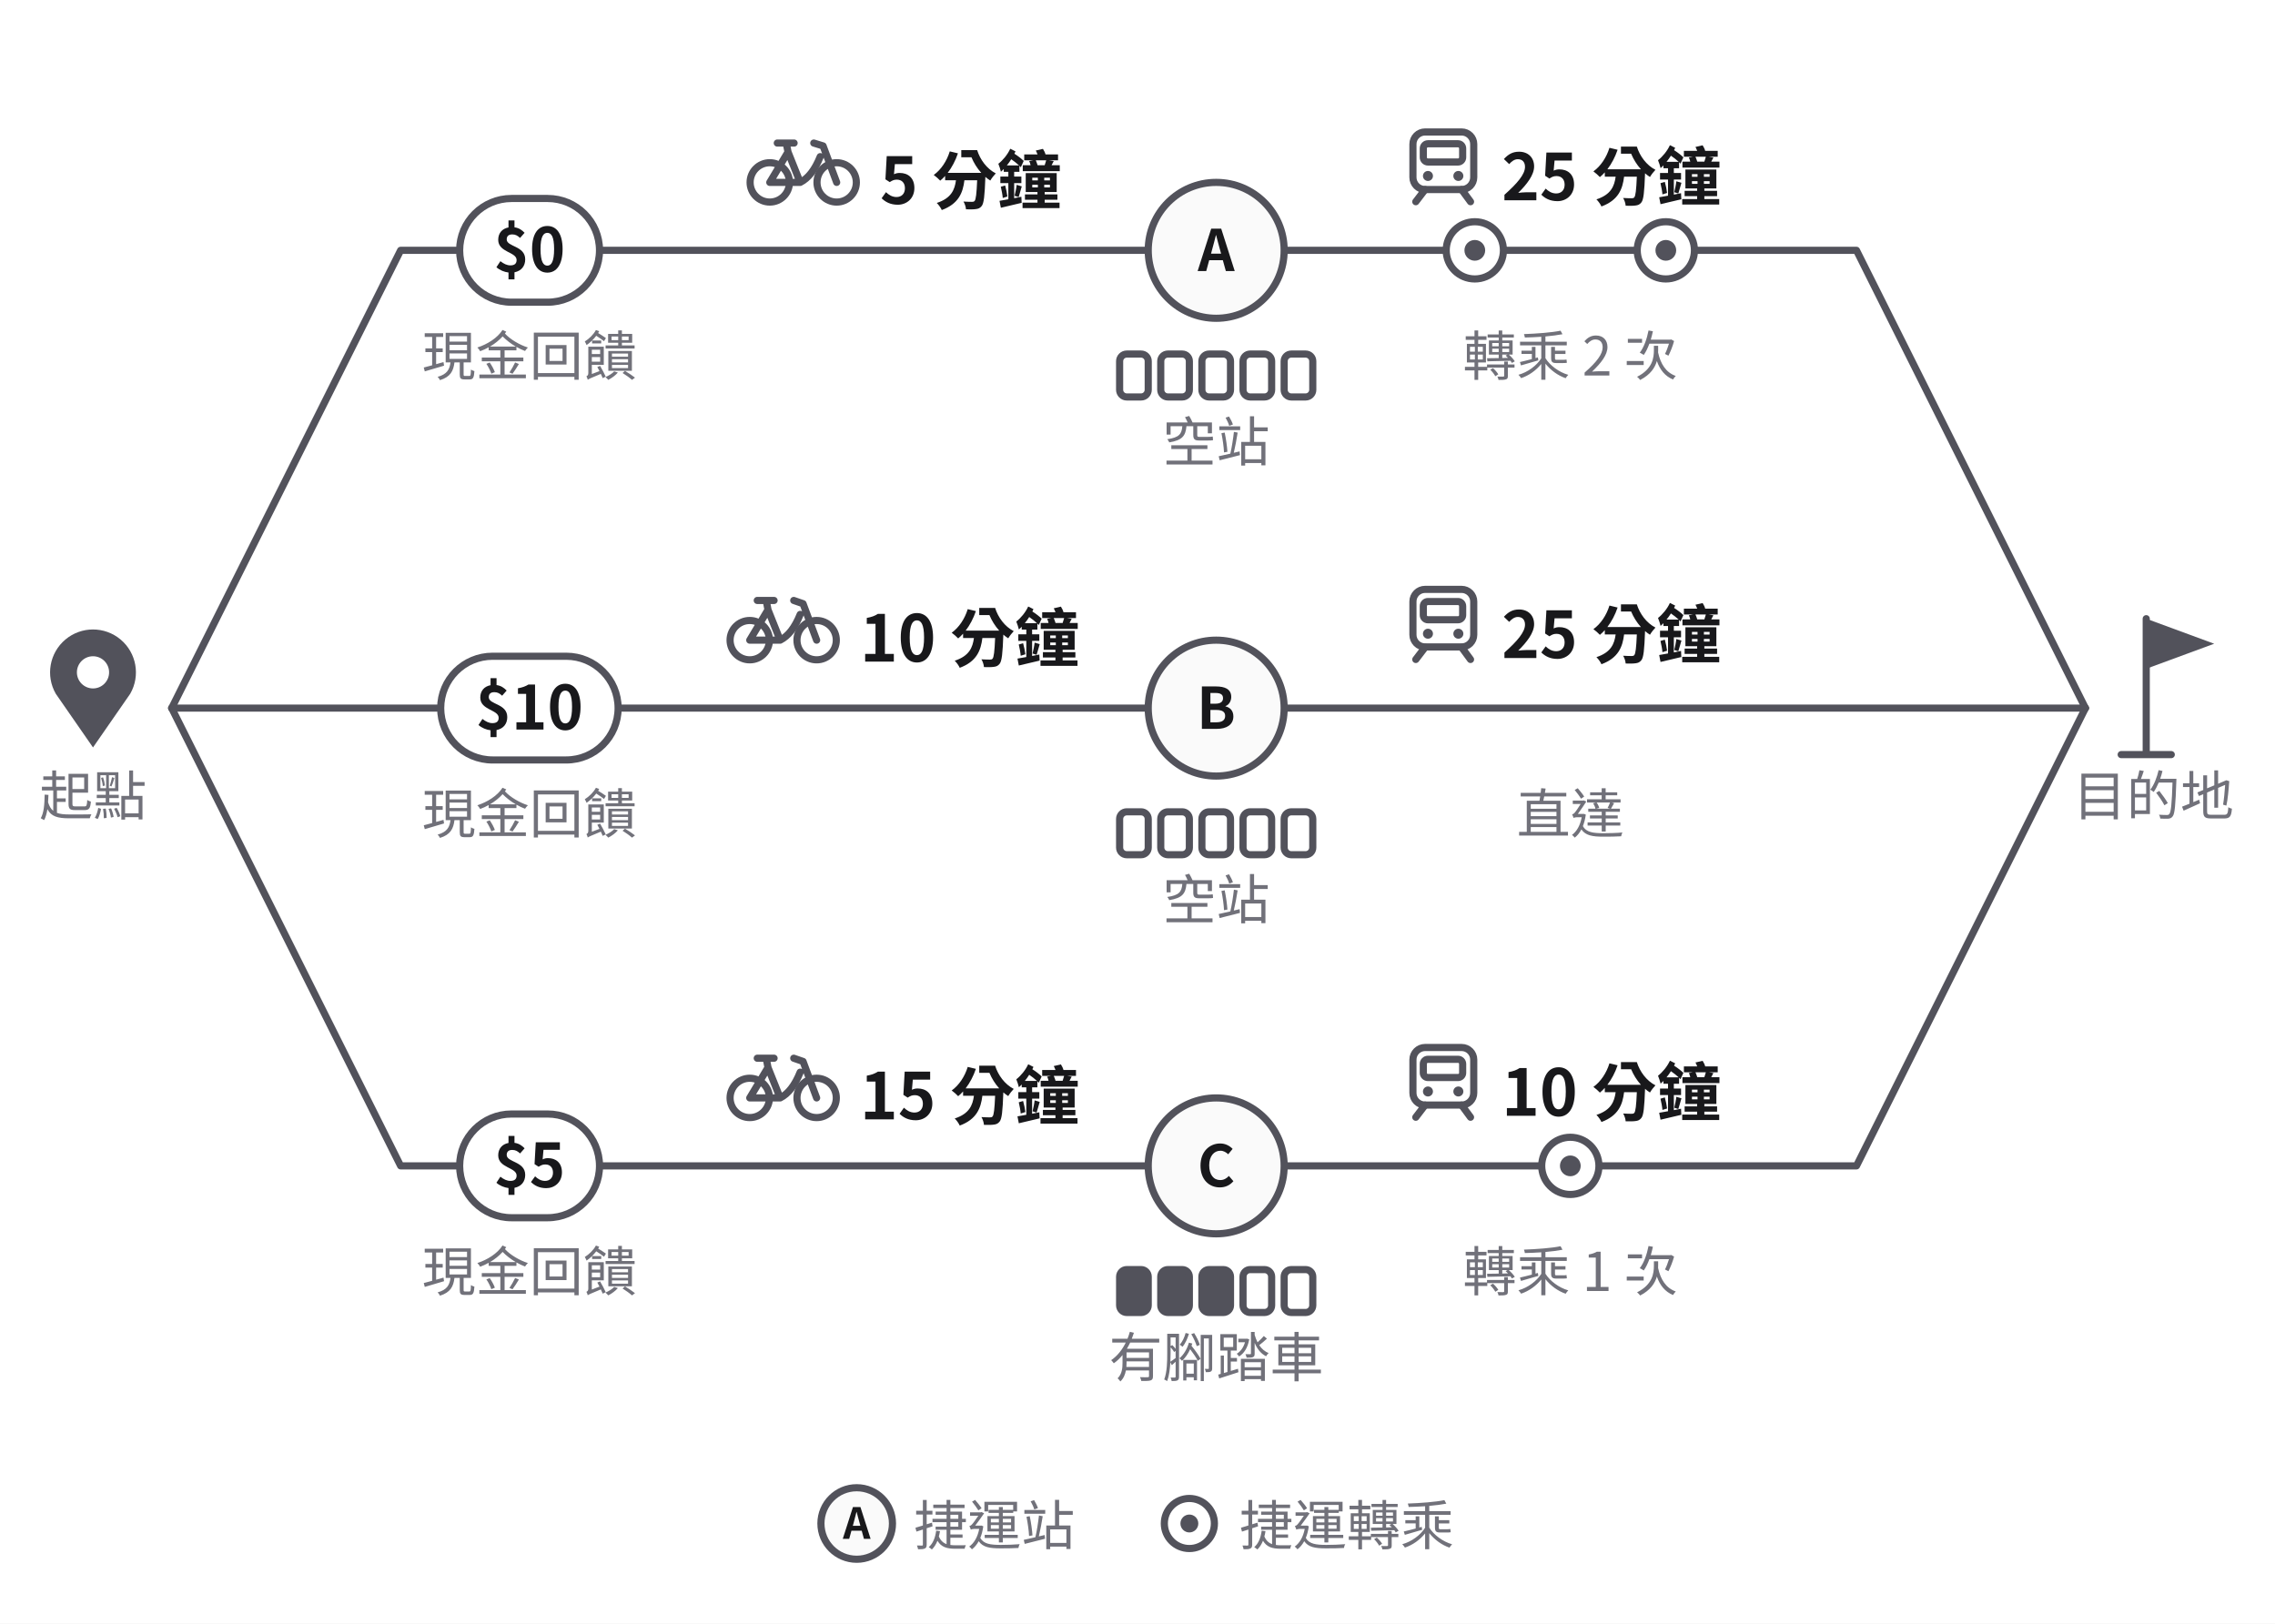
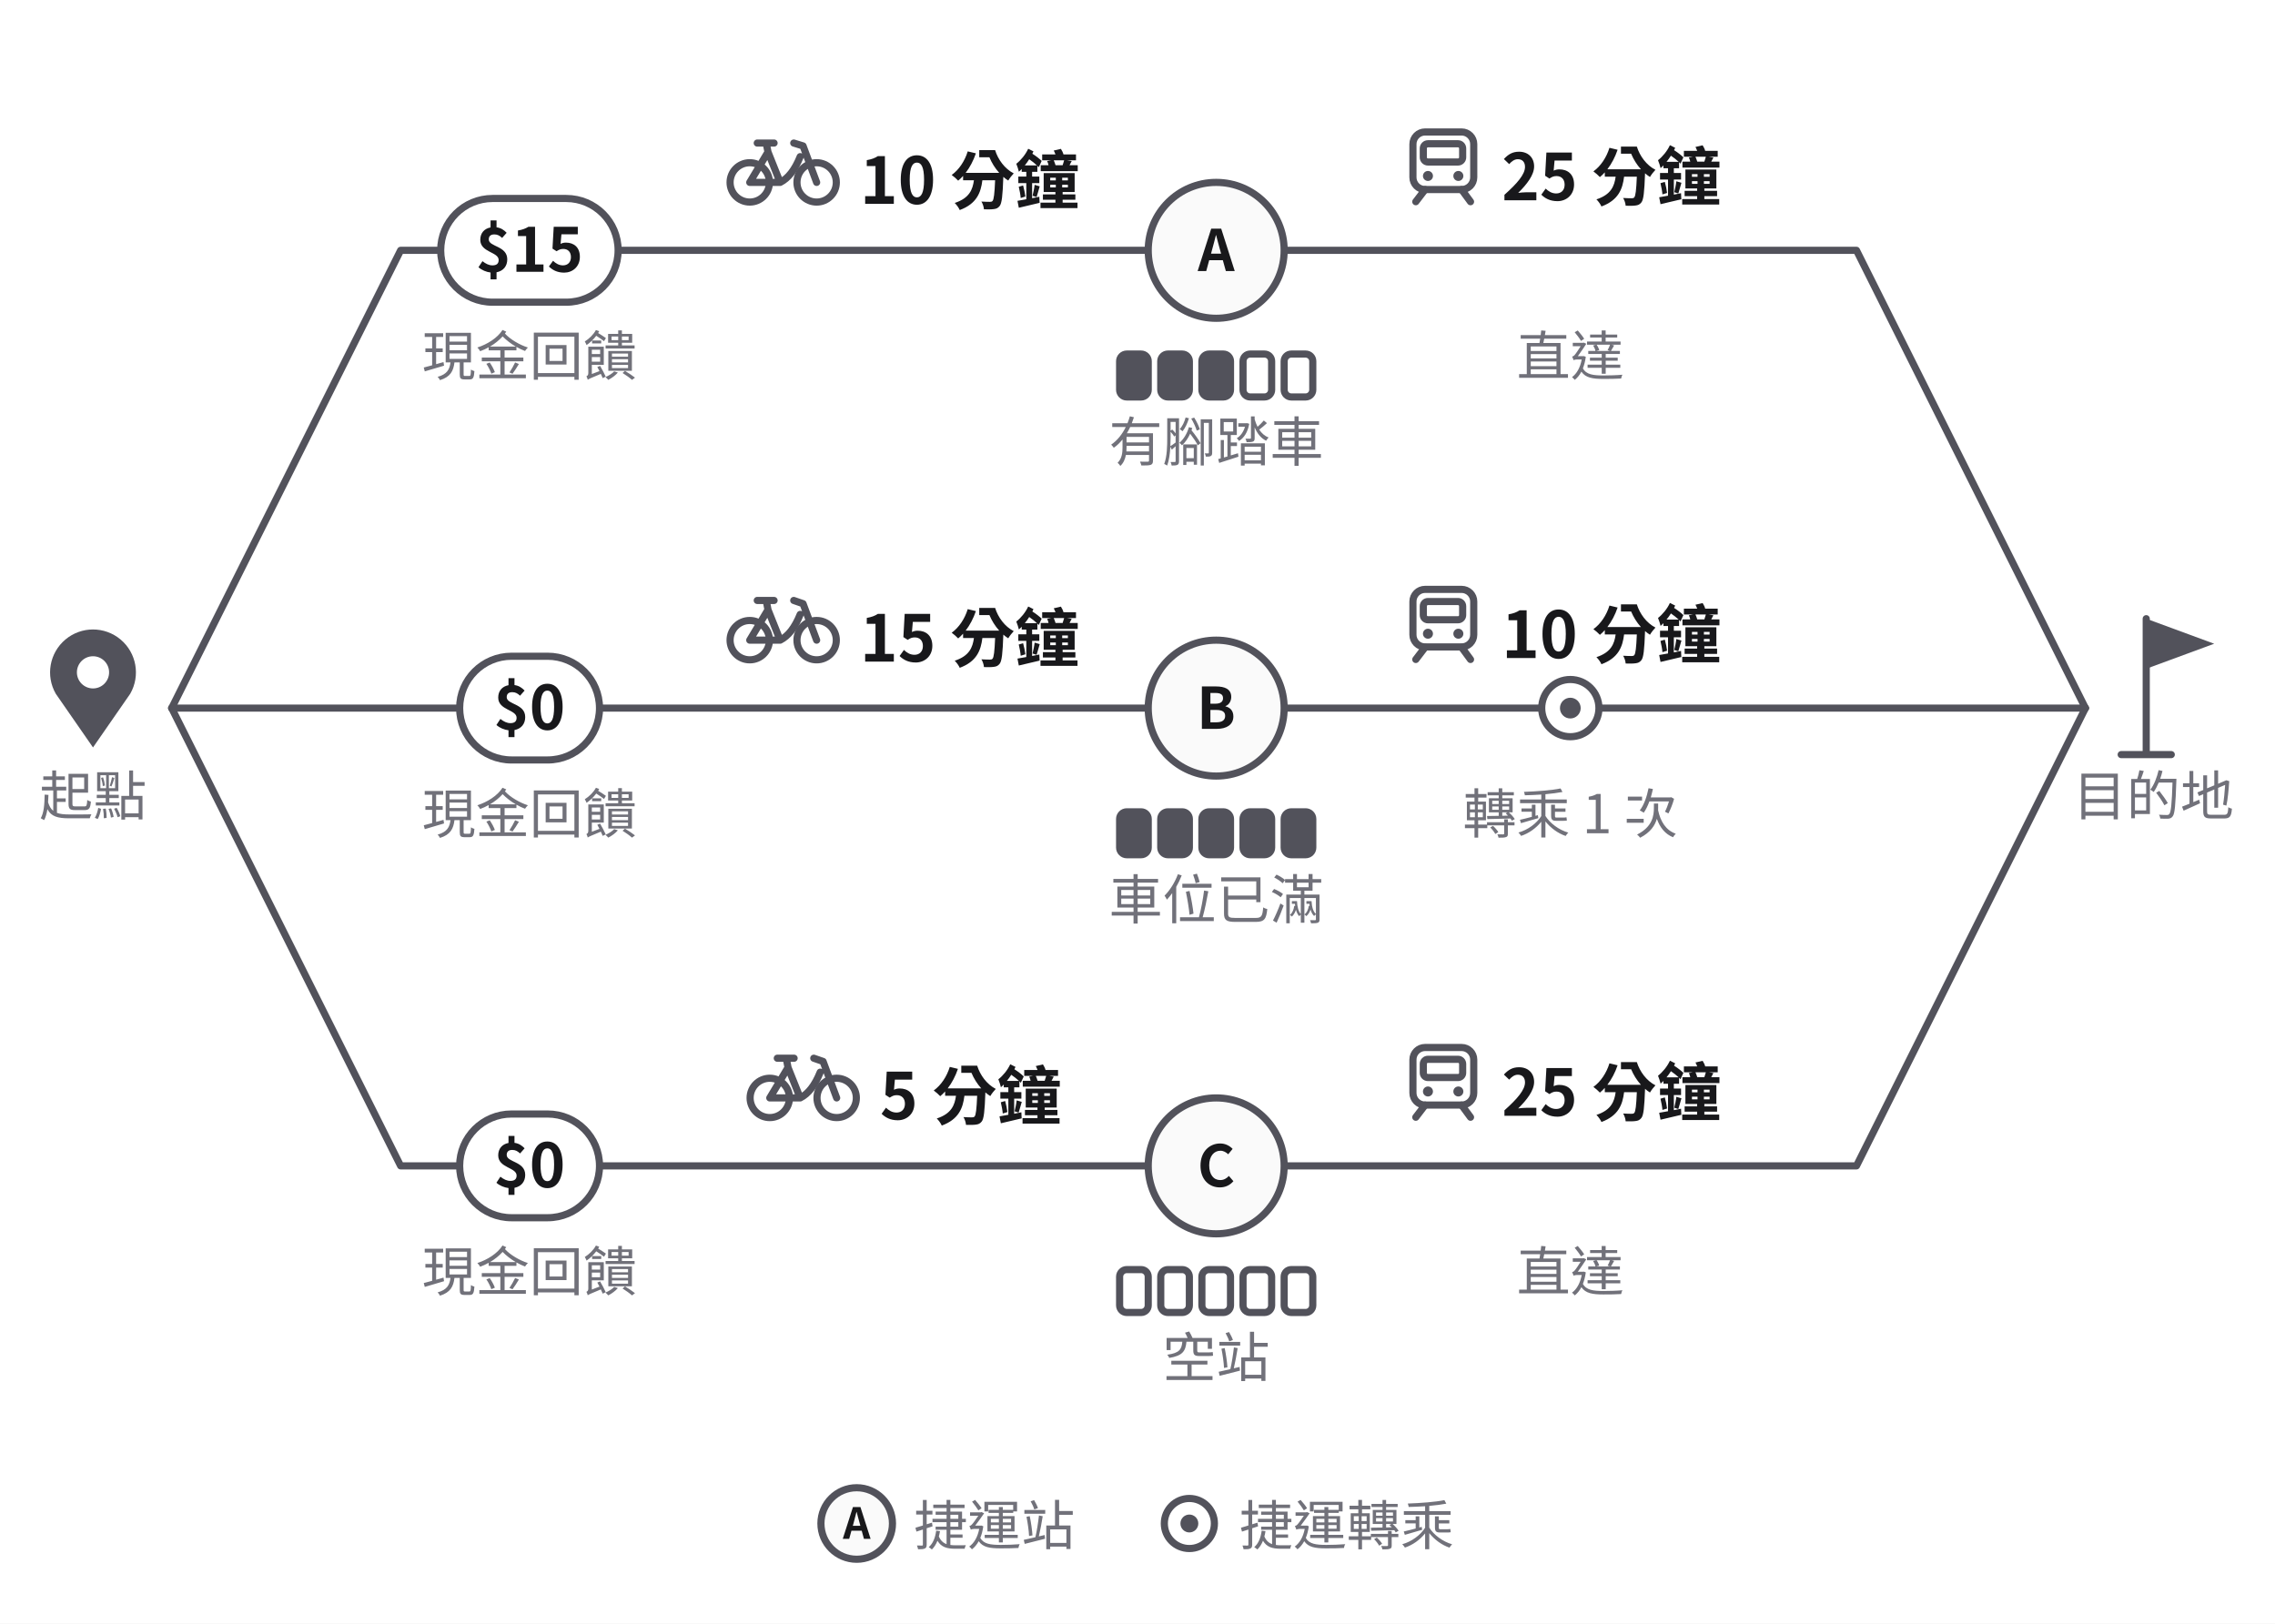
<svg xmlns="http://www.w3.org/2000/svg" viewBox="0 0 636 454" width="636" height="454" style="display:block;width:100%;max-width:480px;height:auto;margin:0 auto" role="img" aria-label="三條路線：騎腳踏車到捷運站，再搭捷運前往目的地">
  <style>.rs-bg{fill:#ffffff}.rs-tx{fill:#18181b}.rs-mu{fill:#71717a}.rs-ln{fill:none;stroke:#52525b}.rs-ink{fill:#52525b}.rs-paper{fill:#ffffff}.rs-box{fill:#ffffff;stroke:#52525b}.rs-band{fill:#fafafa;stroke:#52525b}.rs-slot{stroke:#52525b}</style>
  <rect width="636" height="454" class="rs-bg" />
  <g font-family="system-ui,-apple-system,'Segoe UI','Noto Sans TC','Noto Sans CJK TC','PingFang TC','Microsoft JhengHei',sans-serif">
    <g class="rs-ln" stroke-width="2" stroke-linejoin="round" stroke-linecap="round">
      <path d="M48.0,198.0 L112.0,70.0 L321.0,70.0" />
      <path d="M359.0,70.0 L519.0,70.0 L583.0,198.0" />
      <path d="M48.0,198.0 L112.0,198.0 L321.0,198.0" />
      <path d="M359.0,198.0 L519.0,198.0 L583.0,198.0" />
      <path d="M48.0,198.0 L112.0,326.0 L321.0,326.0" />
      <path d="M359.0,326.0 L519.0,326.0 L583.0,198.0" />
    </g>
-     <rect x="128.5" y="55.5" width="39.1" height="29.0" rx="14.5" class="rs-box" stroke-width="2" />
-     <text x="148.0" y="76.0" font-size="17" font-weight="600" class="rs-tx" text-anchor="middle">$0</text>
+     <rect x="123.2" y="55.5" width="49.6" height="29.0" rx="14.5" class="rs-box" stroke-width="2" />
+     <text x="148.0" y="76.0" font-size="17" font-weight="600" class="rs-tx" text-anchor="middle">$15</text>
    <text x="148.0" y="105.0" font-size="15" font-weight="500" class="rs-mu" text-anchor="middle">現金回饋</text>
    <g class="rs-ln" stroke-width="2" stroke-linecap="round" stroke-linejoin="round">
-       <circle cx="215.2" cy="51.0" r="5.5" />
-       <circle cx="233.9" cy="51.0" r="5.5" />
-       <path d="M215.2,51.0 L223.7,51.0 L220.3,42.5 Z M223.7,51.0 Q227.1,49.3 229.3,43.8 M230.1,40.8 L233.9,51.0 M220.3,42.5 L219.8,40.0 M217.3,40.0 L222.0,40.0 M230.1,40.8 L227.5,40.0" />
+       <circle cx="209.6" cy="51.0" r="5.5" />
+       <circle cx="228.3" cy="51.0" r="5.5" />
+       <path d="M209.6,51.0 L218.1,51.0 L214.7,42.5 Z M218.1,51.0 Q221.5,49.3 223.7,43.8 M224.5,40.8 L228.3,51.0 M214.7,42.5 L214.2,40.0 M211.7,40.0 L216.4,40.0 M224.5,40.8 L221.9,40.0" />
    </g>
-     <text x="246.0" y="57.0" font-size="18" font-weight="600" class="rs-tx" text-anchor="start">5 分鐘</text>
+     <text x="240.4" y="57.0" font-size="18" font-weight="600" class="rs-tx" text-anchor="start">10 分鐘</text>
    <g class="rs-ln" stroke-width="2" stroke-linecap="round" stroke-linejoin="round">
      <rect x="395.0" y="36.9" width="17.0" height="16.1" rx="3.4" />
      <rect x="397.9" y="40.2" width="11.0" height="5.1" rx="1.3" />
      <path d="M398.4,53.0 L395.8,56.4 M408.6,53.0 L411.1,56.4" />
    </g>
    <circle cx="399.2" cy="49.2" r="1.4" class="rs-ink" />
    <circle cx="407.7" cy="49.2" r="1.4" class="rs-ink" />
    <text x="419.8" y="56.0" font-size="18" font-weight="600" class="rs-tx" text-anchor="start">25 分鐘</text>
-     <circle cx="412.3" cy="70.0" r="8.0" class="rs-box" stroke-width="2" />
-     <circle cx="412.3" cy="70.0" r="2.9" class="rs-ink" />
-     <circle cx="465.7" cy="70.0" r="8.0" class="rs-box" stroke-width="2" />
-     <circle cx="465.7" cy="70.0" r="2.9" class="rs-ink" />
-     <text x="439.0" y="105.0" font-size="15" font-weight="500" class="rs-mu" text-anchor="middle">轉乘 2 次</text>
+     <text x="439.0" y="105.0" font-size="15" font-weight="500" class="rs-mu" text-anchor="middle">直達</text>
    <circle cx="340.0" cy="70.0" r="19.0" class="rs-band" stroke-width="2" />
    <text x="340.0" y="75.8" font-size="16" font-weight="700" class="rs-tx" text-anchor="middle">A</text>
-     <rect x="313.0" y="99.0" width="8.0" height="12.0" rx="2" class="rs-slot rs-paper" stroke-width="2" />
-     <rect x="324.5" y="99.0" width="8.0" height="12.0" rx="2" class="rs-slot rs-paper" stroke-width="2" />
-     <rect x="336.0" y="99.0" width="8.0" height="12.0" rx="2" class="rs-slot rs-paper" stroke-width="2" />
+     <rect x="313.0" y="99.0" width="8.0" height="12.0" rx="2" class="rs-slot rs-ink" stroke-width="2" />
+     <rect x="324.5" y="99.0" width="8.0" height="12.0" rx="2" class="rs-slot rs-ink" stroke-width="2" />
+     <rect x="336.0" y="99.0" width="8.0" height="12.0" rx="2" class="rs-slot rs-ink" stroke-width="2" />
    <rect x="347.5" y="99.0" width="8.0" height="12.0" rx="2" class="rs-slot rs-paper" stroke-width="2" />
    <rect x="359.0" y="99.0" width="8.0" height="12.0" rx="2" class="rs-slot rs-paper" stroke-width="2" />
-     <text x="340.0" y="129.0" font-size="15" font-weight="500" class="rs-mu" text-anchor="middle">空站</text>
-     <rect x="123.2" y="183.5" width="49.6" height="29.0" rx="14.5" class="rs-box" stroke-width="2" />
-     <text x="148.0" y="204.0" font-size="17" font-weight="600" class="rs-tx" text-anchor="middle">$10</text>
+     <text x="340.0" y="129.0" font-size="15" font-weight="500" class="rs-mu" text-anchor="middle">有腳踏車</text>
+     <rect x="128.5" y="183.5" width="39.1" height="29.0" rx="14.5" class="rs-box" stroke-width="2" />
+     <text x="148.0" y="204.0" font-size="17" font-weight="600" class="rs-tx" text-anchor="middle">$0</text>
    <text x="148.0" y="233.0" font-size="15" font-weight="500" class="rs-mu" text-anchor="middle">現金回饋</text>
    <g class="rs-ln" stroke-width="2" stroke-linecap="round" stroke-linejoin="round">
      <circle cx="209.6" cy="179.0" r="5.5" />
      <circle cx="228.3" cy="179.0" r="5.5" />
      <path d="M209.6,179.0 L218.1,179.0 L214.7,170.5 Z M218.1,179.0 Q221.5,177.3 223.7,171.8 M224.5,168.8 L228.3,179.0 M214.7,170.5 L214.2,167.9 M211.7,167.9 L216.4,167.9 M224.5,168.8 L221.9,167.9" />
    </g>
-     <text x="240.4" y="185.0" font-size="18" font-weight="600" class="rs-tx" text-anchor="start">10 分鐘</text>
+     <text x="240.4" y="185.0" font-size="18" font-weight="600" class="rs-tx" text-anchor="start">15 分鐘</text>
    <g class="rs-ln" stroke-width="2" stroke-linecap="round" stroke-linejoin="round">
      <rect x="395.0" y="164.8" width="17.0" height="16.1" rx="3.4" />
      <rect x="397.9" y="168.2" width="11.0" height="5.1" rx="1.3" />
      <path d="M398.4,181.0 L395.8,184.4 M408.6,181.0 L411.1,184.4" />
    </g>
    <circle cx="399.2" cy="177.2" r="1.4" class="rs-ink" />
    <circle cx="407.7" cy="177.2" r="1.4" class="rs-ink" />
-     <text x="419.8" y="184.0" font-size="18" font-weight="600" class="rs-tx" text-anchor="start">25 分鐘</text>
-     <text x="439.0" y="233.0" font-size="15" font-weight="500" class="rs-mu" text-anchor="middle">直達</text>
+     <text x="419.8" y="184.0" font-size="18" font-weight="600" class="rs-tx" text-anchor="start">10 分鐘</text>
+     <circle cx="439.0" cy="198.0" r="8.0" class="rs-box" stroke-width="2" />
+     <circle cx="439.0" cy="198.0" r="2.9" class="rs-ink" />
+     <text x="439.0" y="233.0" font-size="15" font-weight="500" class="rs-mu" text-anchor="middle">轉乘 1 次</text>
    <circle cx="340.0" cy="198.0" r="19.0" class="rs-band" stroke-width="2" />
    <text x="340.0" y="203.8" font-size="16" font-weight="700" class="rs-tx" text-anchor="middle">B</text>
-     <rect x="313.0" y="227.0" width="8.0" height="12.0" rx="2" class="rs-slot rs-paper" stroke-width="2" />
-     <rect x="324.5" y="227.0" width="8.0" height="12.0" rx="2" class="rs-slot rs-paper" stroke-width="2" />
-     <rect x="336.0" y="227.0" width="8.0" height="12.0" rx="2" class="rs-slot rs-paper" stroke-width="2" />
-     <rect x="347.5" y="227.0" width="8.0" height="12.0" rx="2" class="rs-slot rs-paper" stroke-width="2" />
-     <rect x="359.0" y="227.0" width="8.0" height="12.0" rx="2" class="rs-slot rs-paper" stroke-width="2" />
-     <text x="340.0" y="257.0" font-size="15" font-weight="500" class="rs-mu" text-anchor="middle">空站</text>
+     <rect x="313.0" y="227.0" width="8.0" height="12.0" rx="2" class="rs-slot rs-ink" stroke-width="2" />
+     <rect x="324.5" y="227.0" width="8.0" height="12.0" rx="2" class="rs-slot rs-ink" stroke-width="2" />
+     <rect x="336.0" y="227.0" width="8.0" height="12.0" rx="2" class="rs-slot rs-ink" stroke-width="2" />
+     <rect x="347.5" y="227.0" width="8.0" height="12.0" rx="2" class="rs-slot rs-ink" stroke-width="2" />
+     <rect x="359.0" y="227.0" width="8.0" height="12.0" rx="2" class="rs-slot rs-ink" stroke-width="2" />
+     <text x="340.0" y="257.0" font-size="15" font-weight="500" class="rs-mu" text-anchor="middle">車位已滿</text>
    <rect x="128.5" y="311.5" width="39.1" height="29.0" rx="14.5" class="rs-box" stroke-width="2" />
-     <text x="148.0" y="332.0" font-size="17" font-weight="600" class="rs-tx" text-anchor="middle">$5</text>
+     <text x="148.0" y="332.0" font-size="17" font-weight="600" class="rs-tx" text-anchor="middle">$0</text>
    <text x="148.0" y="361.0" font-size="15" font-weight="500" class="rs-mu" text-anchor="middle">現金回饋</text>
    <g class="rs-ln" stroke-width="2" stroke-linecap="round" stroke-linejoin="round">
-       <circle cx="209.6" cy="307.0" r="5.5" />
-       <circle cx="228.3" cy="307.0" r="5.5" />
-       <path d="M209.6,307.0 L218.1,307.0 L214.7,298.5 Z M218.1,307.0 Q221.5,305.3 223.7,299.8 M224.5,296.8 L228.3,307.0 M214.7,298.5 L214.2,295.9 M211.7,295.9 L216.4,295.9 M224.5,296.8 L221.9,295.9" />
+       <circle cx="215.2" cy="307.0" r="5.5" />
+       <circle cx="233.9" cy="307.0" r="5.5" />
+       <path d="M215.2,307.0 L223.7,307.0 L220.3,298.5 Z M223.7,307.0 Q227.1,305.3 229.3,299.8 M230.1,296.8 L233.9,307.0 M220.3,298.5 L219.8,295.9 M217.3,295.9 L222.0,295.9 M230.1,296.8 L227.5,295.9" />
    </g>
-     <text x="240.4" y="313.0" font-size="18" font-weight="600" class="rs-tx" text-anchor="start">15 分鐘</text>
+     <text x="246.0" y="313.0" font-size="18" font-weight="600" class="rs-tx" text-anchor="start">5 分鐘</text>
    <g class="rs-ln" stroke-width="2" stroke-linecap="round" stroke-linejoin="round">
      <rect x="395.0" y="292.9" width="17.0" height="16.1" rx="3.4" />
      <rect x="397.9" y="296.2" width="11.0" height="5.1" rx="1.3" />
      <path d="M398.4,309.0 L395.8,312.4 M408.6,309.0 L411.1,312.4" />
    </g>
    <circle cx="399.2" cy="305.2" r="1.4" class="rs-ink" />
    <circle cx="407.7" cy="305.2" r="1.4" class="rs-ink" />
-     <text x="419.8" y="312.0" font-size="18" font-weight="600" class="rs-tx" text-anchor="start">10 分鐘</text>
-     <circle cx="439.0" cy="326.0" r="8.0" class="rs-box" stroke-width="2" />
-     <circle cx="439.0" cy="326.0" r="2.9" class="rs-ink" />
-     <text x="439.0" y="361.0" font-size="15" font-weight="500" class="rs-mu" text-anchor="middle">轉乘 1 次</text>
+     <text x="419.8" y="312.0" font-size="18" font-weight="600" class="rs-tx" text-anchor="start">25 分鐘</text>
+     <text x="439.0" y="361.0" font-size="15" font-weight="500" class="rs-mu" text-anchor="middle">直達</text>
    <circle cx="340.0" cy="326.0" r="19.0" class="rs-band" stroke-width="2" />
    <text x="340.0" y="331.8" font-size="16" font-weight="700" class="rs-tx" text-anchor="middle">C</text>
-     <rect x="313.0" y="355.0" width="8.0" height="12.0" rx="2" class="rs-slot rs-ink" stroke-width="2" />
-     <rect x="324.5" y="355.0" width="8.0" height="12.0" rx="2" class="rs-slot rs-ink" stroke-width="2" />
-     <rect x="336.0" y="355.0" width="8.0" height="12.0" rx="2" class="rs-slot rs-ink" stroke-width="2" />
+     <rect x="313.0" y="355.0" width="8.0" height="12.0" rx="2" class="rs-slot rs-paper" stroke-width="2" />
+     <rect x="324.5" y="355.0" width="8.0" height="12.0" rx="2" class="rs-slot rs-paper" stroke-width="2" />
+     <rect x="336.0" y="355.0" width="8.0" height="12.0" rx="2" class="rs-slot rs-paper" stroke-width="2" />
    <rect x="347.5" y="355.0" width="8.0" height="12.0" rx="2" class="rs-slot rs-paper" stroke-width="2" />
    <rect x="359.0" y="355.0" width="8.0" height="12.0" rx="2" class="rs-slot rs-paper" stroke-width="2" />
-     <text x="340.0" y="385.0" font-size="15" font-weight="500" class="rs-mu" text-anchor="middle">有腳踏車</text>
+     <text x="340.0" y="385.0" font-size="15" font-weight="500" class="rs-mu" text-anchor="middle">空站</text>
    <path d="M26.0,209.0 L15.6,194.0 A12 12 0 1 1 36.4,194.0 Z" class="rs-ink" />
    <circle cx="26.0" cy="188.0" r="4.5" class="rs-paper" />
    <text x="26.0" y="228.0" font-size="15" font-weight="500" class="rs-mu" text-anchor="middle">起點</text>
    <g class="rs-ln" stroke-width="2" stroke-linecap="round">
      <path d="M600.0,211.0 L600.0,173.0 M593.0,211.0 L607.0,211.0" />
    </g>
    <path d="M600.0,173.0 L619.0,180.0 L600.0,187.0 Z" class="rs-ink" />
    <text x="602.0" y="228.0" font-size="15" font-weight="500" class="rs-mu" text-anchor="middle">目的地</text>
    <circle cx="239.5" cy="426.0" r="10" class="rs-band" stroke-width="2" />
    <text x="239.5" y="430.3" font-size="12" font-weight="700" class="rs-tx" text-anchor="middle">A</text>
    <text x="255.5" y="432.0" font-size="15" font-weight="500" class="rs-mu" text-anchor="start">捷運站</text>
    <circle cx="332.5" cy="426.0" r="7.0" class="rs-box" stroke-width="2" />
    <circle cx="332.5" cy="426.0" r="2.5" class="rs-ink" />
    <text x="346.5" y="432.0" font-size="15" font-weight="500" class="rs-mu" text-anchor="start">捷運轉乘</text>
  </g>
</svg>
